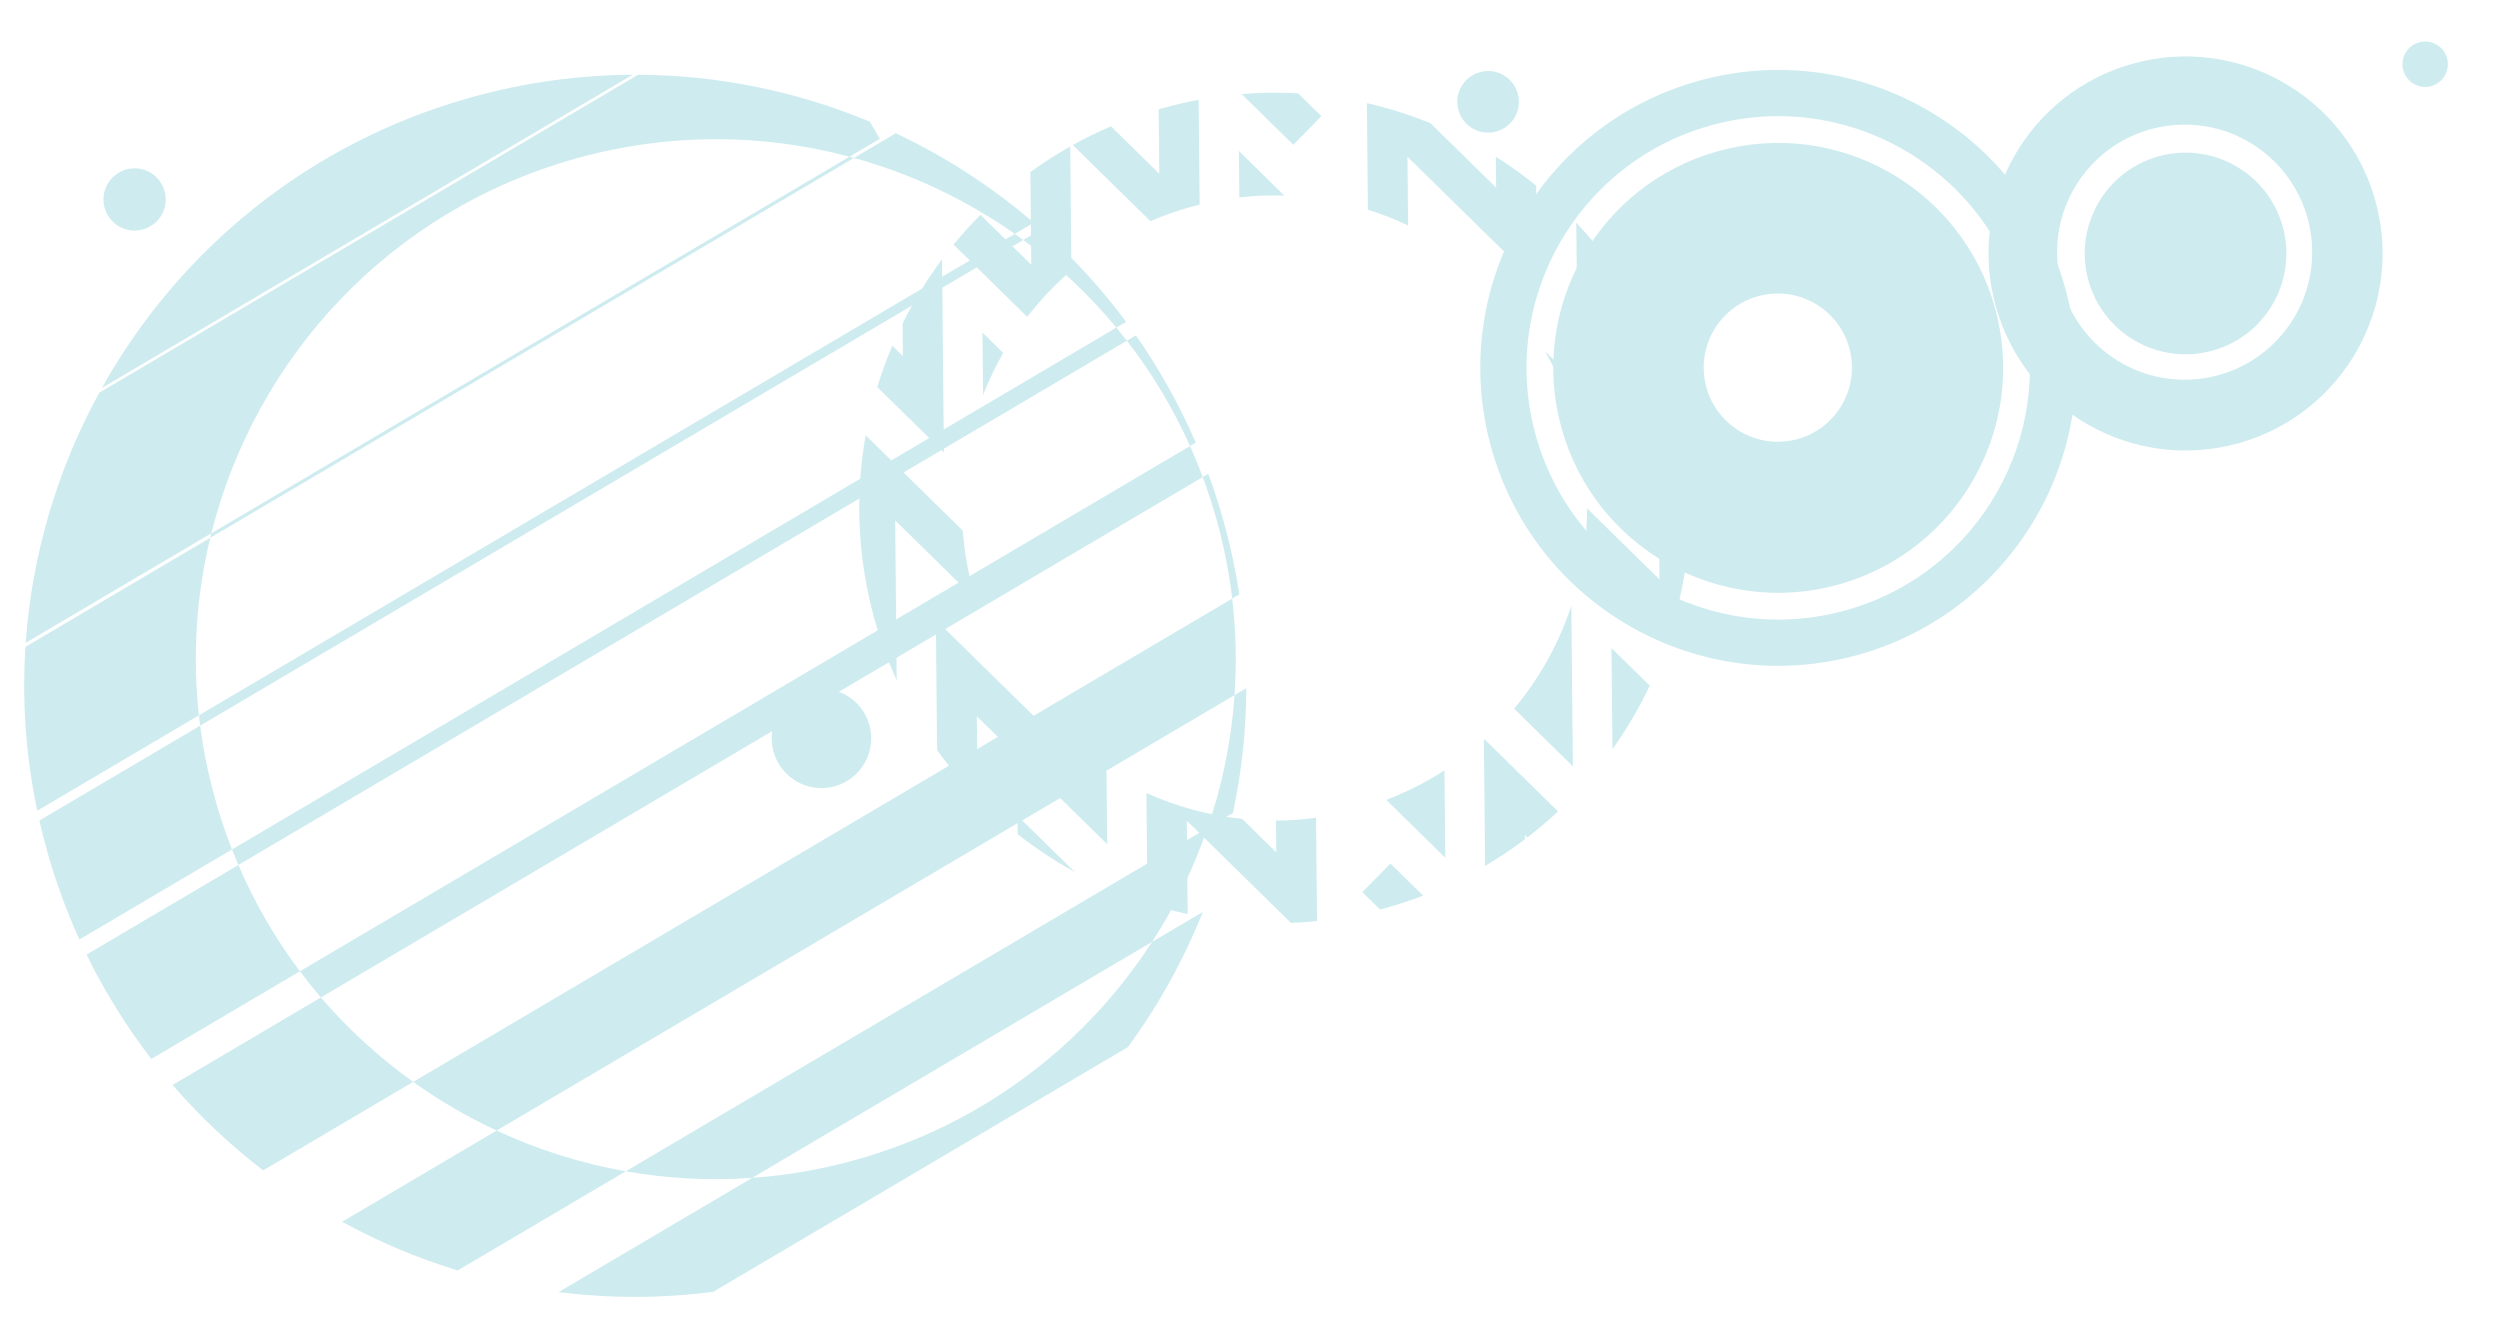
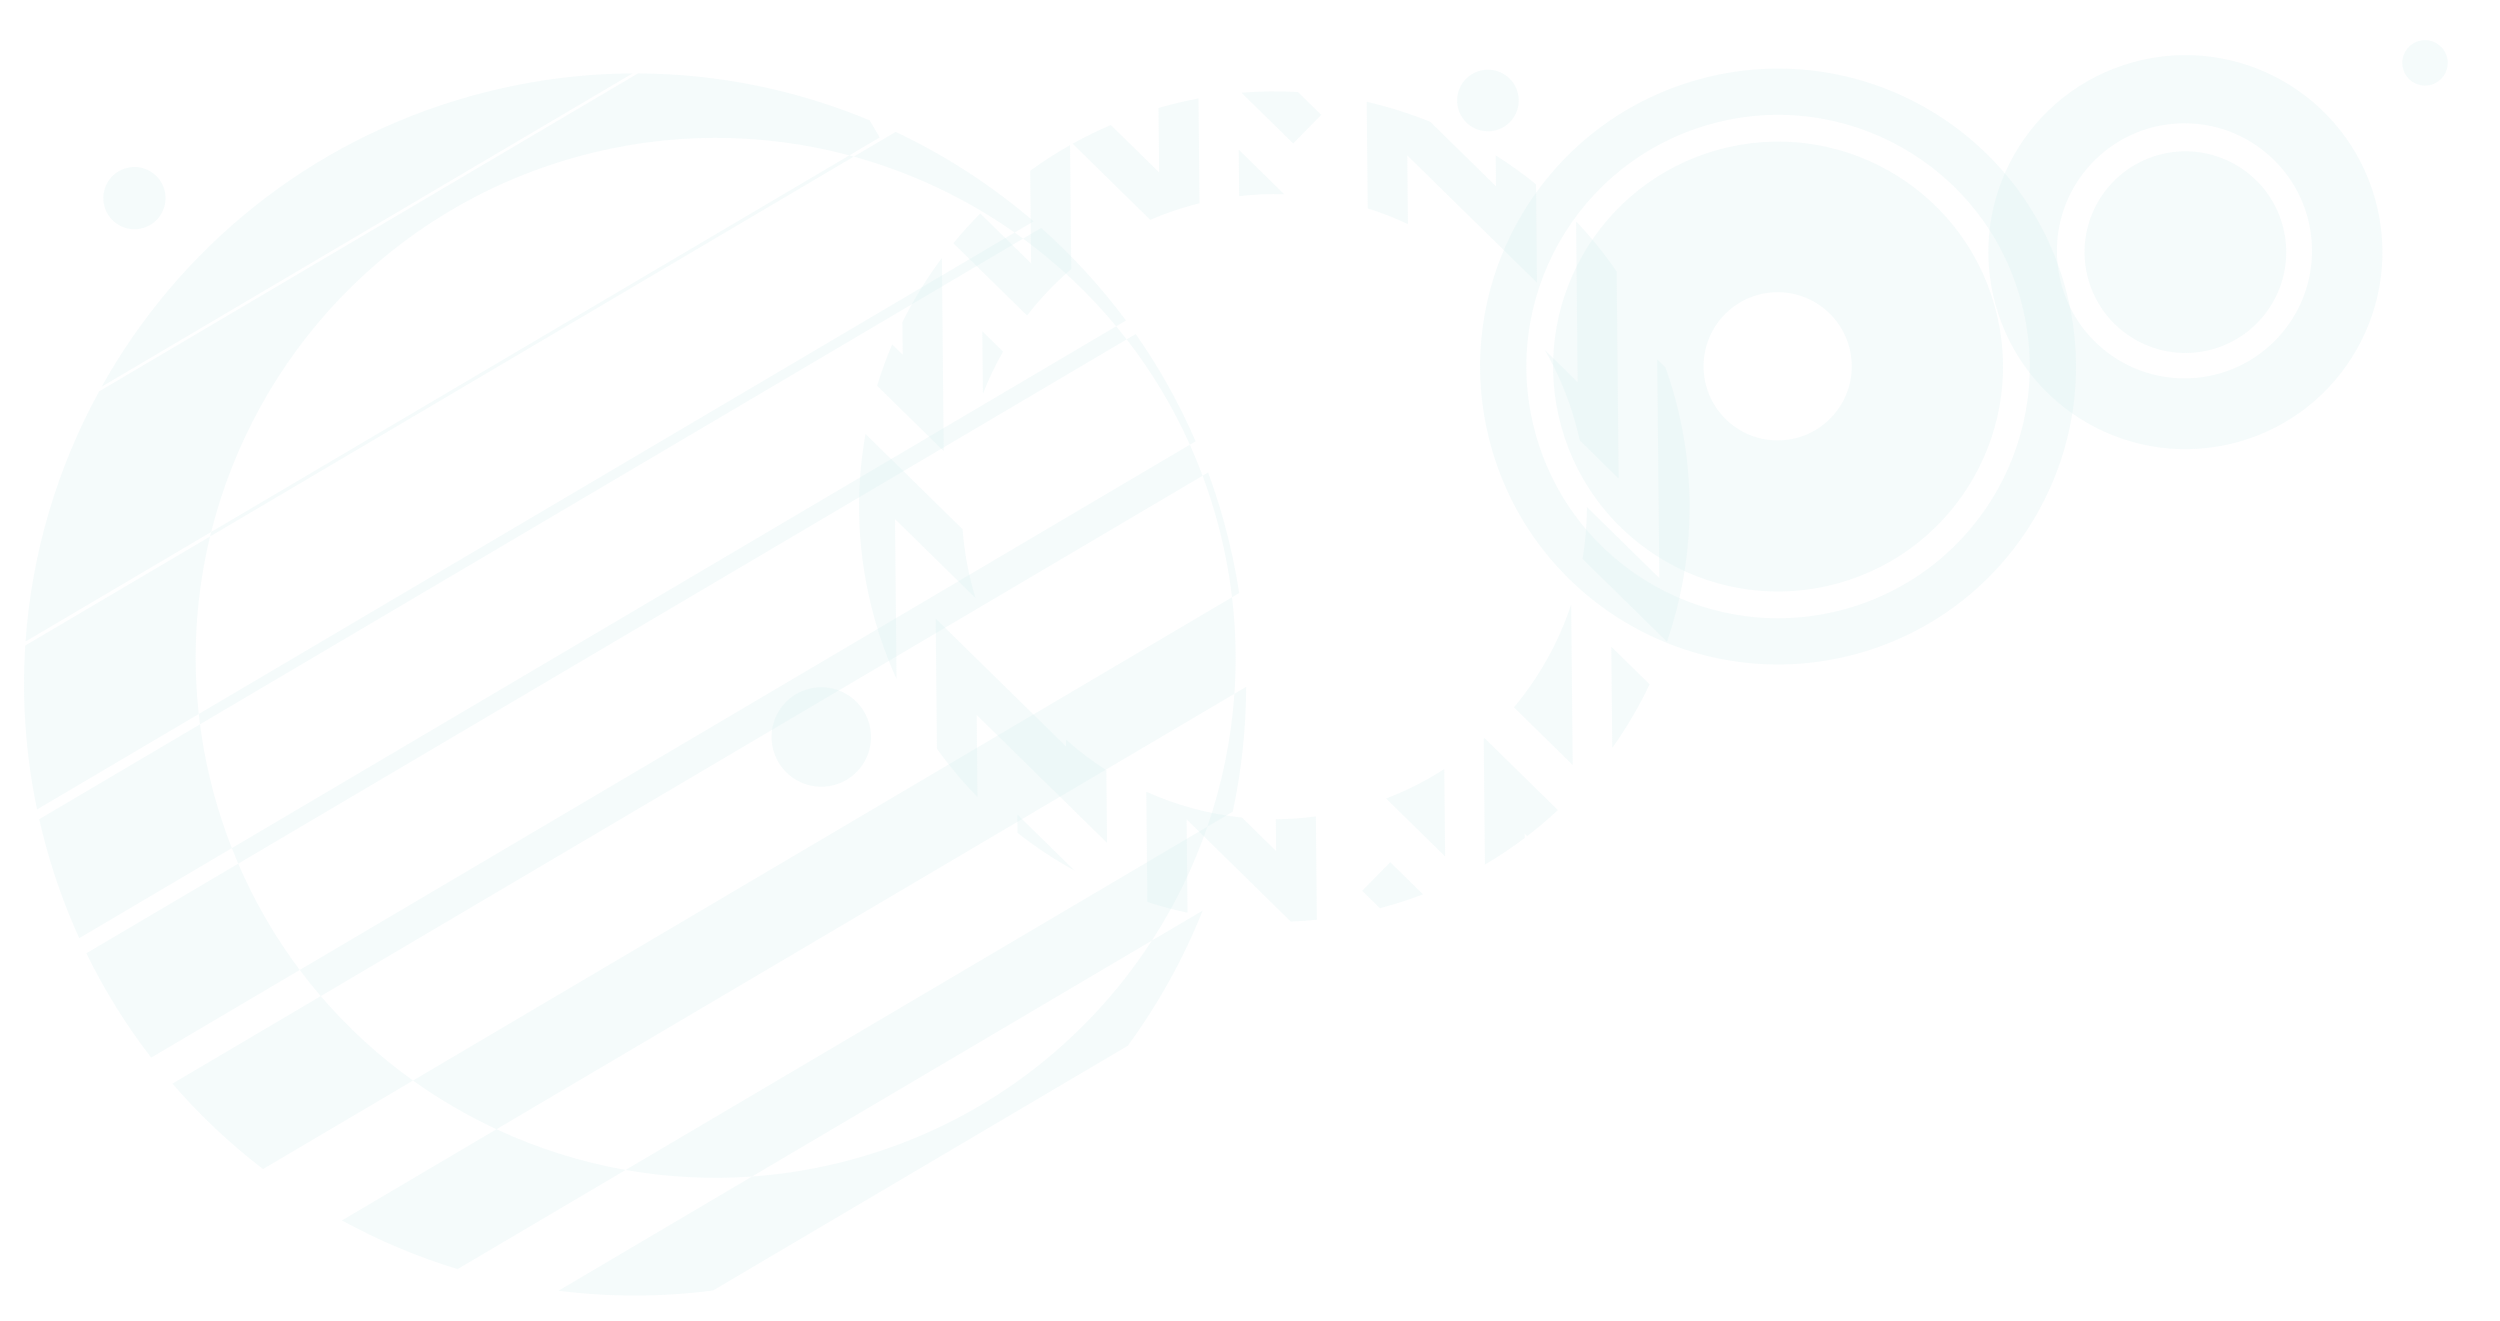
- <svg xmlns="http://www.w3.org/2000/svg" width="1871" height="989" viewBox="0 0 1871 989" fill="none">
-   <path fill-rule="evenodd" clip-rule="evenodd" d="M76.228 290.383L473.516 55.943C433.655 56.133 393.159 61.58 352.904 72.778C230.493 106.829 133.634 187.569 76.228 290.383ZM74.281 293.906C43.039 351.028 23.906 414.813 19.231 481.099L158.169 399.112C157.887 400.236 157.611 401.362 157.339 402.489L19.029 484.105C16.456 524.401 19.227 565.596 27.868 606.758L148.874 535.353C149.156 537.925 149.465 540.499 149.8 543.074L29.467 614.082C31.111 621.324 32.937 628.563 34.948 635.794C41.459 659.202 49.678 681.676 59.432 703.118L173.623 635.734C175.157 639.648 176.749 643.525 178.398 647.365L64.762 714.422C78.415 742.376 94.716 768.484 113.263 792.52L224.447 726.91C229.487 733.623 234.73 740.151 240.166 746.488L129.164 811.99C149.625 835.675 172.374 857.069 196.966 875.923L309.222 809.68C328.87 823.729 349.784 835.931 371.67 846.121L256.002 914.377C283.47 929.406 312.479 941.635 342.566 950.803L468.316 876.598C499.127 882.039 530.866 883.793 562.916 881.514L418.078 966.983C455.898 971.78 494.726 971.868 533.764 966.798L844.163 783.631C867.014 752.423 885.858 718.416 900.205 682.479L862.234 704.885C879.44 678.308 893.397 649.679 903.732 619.658L922.722 608.452C929.224 578.023 932.653 546.732 932.758 515.022L923.95 520.22C925.598 496.427 925.057 472.256 922.177 447.975L927.538 444.811C924.786 426.789 920.928 408.738 915.92 390.734C912.497 378.428 908.602 366.38 904.26 354.605L900.143 357.034C897.202 349.143 894.024 341.396 890.621 333.799L894.919 331.263C882.552 302.66 867.479 275.83 850.095 250.996L843.343 254.98C840.772 251.663 838.15 248.394 835.479 245.171L842.788 240.858C823.952 215.467 802.647 192.293 779.326 171.589L765.794 179.575C763.7 178.042 761.592 176.53 759.469 175.039L773.676 166.656C742.382 139.778 707.618 117.267 670.43 99.713L639.101 118.2C637.986 117.892 636.87 117.588 635.752 117.289L658.511 103.859L650.963 91.069C596.712 68.471 537.89 56.188 477.542 55.941L74.281 293.906ZM639.101 118.2L157.339 402.489C147.045 445.196 143.898 490.059 148.874 535.353L759.469 175.039C722.997 149.431 682.262 130.139 639.101 118.2ZM765.794 179.575L149.8 543.074C152.164 561.231 155.839 579.443 160.889 597.596C164.523 610.658 168.781 623.379 173.623 635.734L835.479 245.171C814.923 220.37 791.472 198.378 765.794 179.575ZM843.343 254.98L178.398 647.365C190.731 676.074 206.264 702.692 224.447 726.91L890.621 333.799C877.854 305.304 861.911 278.927 843.343 254.98ZM900.143 357.034L240.166 746.488C260.664 770.386 283.891 791.568 309.222 809.68L922.177 447.975C919.85 428.364 915.999 408.681 910.542 389.066C907.504 378.145 904.03 367.463 900.143 357.034ZM923.95 520.22L371.67 846.121C402.252 860.359 434.733 870.668 468.316 876.598L903.732 619.658C914.694 587.816 921.582 554.407 923.95 520.22ZM862.234 704.885L562.916 881.514C588.51 879.693 614.303 875.3 639.981 868.157C735.288 841.646 812.393 781.874 862.234 704.885ZM635.752 117.289L158.169 399.112C191.072 267.781 291.69 157.382 431.45 118.504C500.769 99.222 570.927 99.979 635.752 117.289Z" fill="#CEECEF" />
-   <path fill-rule="evenodd" clip-rule="evenodd" d="M1119.71 140.417L1070.58 92.216C1055.19 85.963 1039.27 80.927 1022.96 77.192L1023 81.406L1023.72 156.964C1034.04 160.204 1044.1 164.149 1053.84 168.758L1053.35 117.332L1124.55 187.193L1150.4 212.555L1150.05 176.343L1149.7 138.935C1140.06 131.121 1129.97 123.898 1119.49 117.302L1119.71 140.417ZM730.198 448.588C729.619 446.692 729.062 444.783 728.527 442.862C724.284 427.609 721.655 412.288 720.538 397.082L665.12 342.708L647.858 325.772C639.924 370.203 641.591 417.064 654.495 463.455C658.912 479.332 664.484 494.577 671.096 509.124L669.958 389.484L730.198 448.588ZM735.721 295.774C739.957 284.854 745.001 274.274 750.802 264.125L735.275 248.891L735.62 285.102L735.721 295.774ZM768.783 237.163L713.636 183.055C719.968 175.325 726.683 167.887 733.762 160.774L771.804 198.1L771.145 128.754C780.647 121.847 790.596 115.445 800.964 109.598L801.846 202.367C789.597 212.851 778.532 224.528 768.783 237.163ZM860.951 165.521L802.868 108.533C812.077 103.425 821.612 98.752 831.453 94.55L867.604 130.02L867.146 81.809C868.286 81.478 869.429 81.153 870.575 80.834C879.4 78.38 888.241 76.332 897.079 74.679L897.825 153.117C895.606 153.666 893.387 154.249 891.17 154.865C880.722 157.772 870.638 161.343 860.951 165.521ZM927.499 147.765L927.169 112.979L953.018 138.341L961.194 146.363C950.054 146.017 938.798 146.47 927.499 147.765ZM797.908 554.524C807.366 562.967 817.478 570.614 828.127 577.398L828.3 595.601L828.645 631.813L802.796 606.451L731.079 536.085L731.663 597.475C720.708 586.294 710.552 574.235 701.318 561.367L700.736 500.159L700.391 463.948L726.24 489.31L797.957 559.675L797.908 554.524ZM1182.41 330.596C1181.46 326.231 1180.38 321.867 1179.17 317.508C1173.73 297.961 1165.96 279.688 1156.26 262.905L1180.83 287.018L1179.69 166.693C1190.7 178.322 1200.86 190.86 1210.05 204.234L1211.17 322.944L1211.52 359.156L1185.67 333.794L1182.41 330.596ZM929.65 612.867L955.166 637.903L954.94 614.116C964.874 614.063 974.885 613.373 984.921 612.015L985.509 673.829L985.657 689.318C979.146 689.996 972.647 690.464 966.168 690.727L960.005 684.679L888.204 614.231L888.868 684.096C878.688 681.91 868.65 679.218 858.79 676.04L858.006 593.526C880.519 603.655 904.689 610.265 929.65 612.867ZM1037.47 598.614L1055.8 616.6L1081.65 641.962L1081.31 605.75L1081.03 576.528C1067.54 585.264 1052.98 592.7 1037.47 598.614ZM1110.54 553.875C1110.73 553.702 1110.92 553.529 1111.11 553.356L1136.38 578.145L1166.04 607.247C1158.73 614.089 1151.07 620.597 1143.07 626.74L1141.22 624.921L1141.25 628.129C1131.77 635.301 1121.82 641.962 1111.44 648.06L1110.87 588.994L1110.54 553.875ZM1133.15 530.375C1152.14 507.664 1166.7 481.508 1176 453.388L1176.79 537.32L1177.14 573.532L1151.29 548.17L1133.15 530.375ZM1184.49 419.267C1186.65 406.552 1187.77 393.58 1187.78 380.469L1241.95 433.619L1240.74 306.157L1240.4 269.946L1246.6 276.033C1249.02 282.864 1251.22 289.826 1253.2 296.915C1270.72 359.922 1267.52 423.799 1247.69 481.275L1246.79 480.395L1184.49 419.267ZM675.716 266.473L667.834 258.739C663.538 268.836 659.771 279.171 656.555 289.701L680.555 313.249L706.404 338.611L706.059 302.399L705.029 194.055C693.746 209.161 683.857 225.255 675.485 242.122L675.716 266.473ZM967.928 108.367L929.219 70.388C943.427 69.243 957.564 69.092 971.546 69.888L988.938 86.953L967.928 108.367ZM1231.87 510.36L1234.69 513.127C1226.8 529.779 1217.44 545.713 1206.74 560.725L1206.37 521.209L1206.02 484.998L1231.87 510.36ZM1037.12 679.535C1046.68 676.875 1056.01 673.796 1065.1 670.323L1040.58 646.266L1019.57 667.679L1032.83 680.694C1034.26 680.318 1035.69 679.932 1037.12 679.535ZM761.643 624.348C775.091 634.917 789.376 644.353 804.336 652.566L787.361 635.911L761.512 610.549L761.643 624.348Z" fill="#CEECEF" />
-   <circle cx="614.781" cy="552.571" r="37.228" transform="rotate(-15.5449 614.781 552.571)" fill="#CEECEF" />
-   <circle cx="100.728" cy="149.268" r="23.292" transform="rotate(-15.5449 100.728 149.268)" fill="#CEECEF" />
-   <circle cx="1635.67" cy="189.706" r="75.463" transform="rotate(-15.5449 1635.67 189.706)" fill="#CEECEF" />
-   <circle cx="1815" cy="48.067" r="17.001" transform="rotate(-15.5449 1815 48.0669)" fill="#CEECEF" />
-   <circle cx="1113.69" cy="76.213" r="23.061" transform="rotate(-15.5449 1113.69 76.2128)" fill="#CEECEF" />
-   <path fill-rule="evenodd" clip-rule="evenodd" d="M1675.19 331.753C1753.64 309.93 1799.55 228.643 1777.72 150.193C1755.9 71.742 1674.61 25.836 1596.16 47.659C1517.71 69.481 1471.81 150.769 1493.63 229.219C1515.45 307.669 1596.74 353.575 1675.19 331.753ZM1638.82 284.097C1691.49 281.98 1732.47 237.564 1730.36 184.89C1728.24 132.216 1683.82 91.232 1631.15 93.349C1578.48 95.466 1537.49 139.882 1539.61 192.556C1541.73 245.23 1586.14 286.214 1638.82 284.097Z" fill="#CEECEF" />
-   <path fill-rule="evenodd" clip-rule="evenodd" d="M1545.61 215.576C1578.6 334.198 1509.19 457.11 1390.57 490.107C1271.95 523.104 1149.03 453.691 1116.04 335.069C1083.04 216.447 1152.45 93.535 1271.07 60.538C1389.7 27.541 1512.61 96.954 1545.61 215.576ZM1375.93 437.499C1465.5 412.584 1517.91 319.777 1493 230.21C1468.08 140.643 1375.28 88.231 1285.71 113.146C1196.14 138.061 1143.73 230.867 1168.65 320.435C1193.56 410.002 1286.37 462.414 1375.93 437.499ZM1381.29 456.767C1481.5 428.892 1540.14 325.059 1512.27 224.85C1484.39 124.641 1380.56 66.003 1280.35 93.878C1180.14 121.753 1121.5 225.586 1149.38 325.795C1177.25 426.004 1281.08 484.642 1381.29 456.767ZM1332.75 330.552C1363.36 329.323 1387.17 303.516 1385.94 272.913C1384.71 242.309 1358.9 218.497 1328.3 219.727C1297.69 220.957 1273.88 246.763 1275.11 277.367C1276.34 307.97 1302.15 331.782 1332.75 330.552Z" fill="#CEECEF" />
+ <svg xmlns="http://www.w3.org/2000/svg" width="1871" height="988" viewBox="0 0 1871 988" fill="none">
+   <path fill-rule="evenodd" clip-rule="evenodd" d="M76.103 289.385L473.391 54.945C433.53 55.135 393.034 60.582 352.779 71.78C230.368 105.831 133.509 186.571 76.103 289.385ZM74.156 292.908C42.914 350.03 23.781 413.815 19.106 480.101L158.044 398.114C157.762 399.238 157.486 400.364 157.214 401.491L18.904 483.107C16.331 523.403 19.102 564.598 27.743 605.76L148.749 534.355C149.031 536.927 149.34 539.501 149.675 542.075L29.342 613.084C30.986 620.326 32.812 627.565 34.823 634.796C41.334 658.204 49.553 680.678 59.307 702.12L173.498 634.736C175.032 638.65 176.624 642.527 178.273 646.367L64.637 713.424C78.29 741.378 94.591 767.486 113.138 791.522L224.322 725.912C229.362 732.624 234.605 739.153 240.041 745.49L129.039 810.992C149.5 834.677 172.249 856.071 196.841 874.925L309.097 808.682C328.745 822.731 349.659 834.933 371.545 845.123L255.877 913.379C283.345 928.408 312.354 940.637 342.441 949.805L468.191 875.6C499.002 881.041 530.741 882.795 562.791 880.516L417.953 965.985C455.773 970.782 494.601 970.87 533.639 965.8L844.038 782.633C866.889 751.425 885.733 717.418 900.08 681.481L862.109 703.887C879.315 677.31 893.272 648.681 903.607 618.66L922.597 607.454C929.099 577.025 932.528 545.734 932.633 514.024L923.825 519.222C925.473 495.428 924.932 471.258 922.052 446.976L927.413 443.813C924.661 425.791 920.803 407.74 915.795 389.736C912.372 377.43 908.477 365.382 904.135 353.607L900.018 356.036C897.077 348.145 893.899 340.398 890.496 332.801L894.794 330.265C882.427 301.661 867.354 274.832 849.97 249.998L843.218 253.982C840.647 250.665 838.025 247.396 835.354 244.173L842.663 239.86C823.827 214.469 802.522 191.295 779.201 170.591L765.669 178.577C763.575 177.044 761.467 175.532 759.344 174.041L773.551 165.658C742.257 138.78 707.493 116.269 670.305 98.715L638.976 117.202C637.861 116.893 636.745 116.59 635.627 116.291L658.386 102.861L650.838 90.07C596.587 67.473 537.765 55.19 477.417 54.943L74.156 292.908ZM638.976 117.202L157.214 401.491C146.92 444.198 143.773 489.061 148.749 534.355L759.344 174.041C722.872 148.433 682.137 129.141 638.976 117.202ZM765.669 178.577L149.675 542.075C152.039 560.233 155.714 578.444 160.764 596.598C164.398 609.66 168.656 622.381 173.498 634.736L835.354 244.173C814.798 219.372 791.347 197.38 765.669 178.577ZM843.218 253.982L178.273 646.367C190.606 675.076 206.139 701.694 224.322 725.912L890.496 332.801C877.729 304.306 861.786 277.929 843.218 253.982ZM900.018 356.036L240.041 745.49C260.539 769.388 283.766 790.57 309.097 808.682L922.052 446.976C919.725 427.366 915.874 407.683 910.417 388.068C907.379 377.147 903.905 366.465 900.018 356.036ZM923.825 519.222L371.545 845.123C402.127 859.361 434.608 869.67 468.191 875.6L903.607 618.66C914.569 586.817 921.457 553.409 923.825 519.222ZM862.109 703.887L562.791 880.516C588.385 878.695 614.178 874.302 639.856 867.159C735.163 840.648 812.268 780.876 862.109 703.887ZM635.627 116.291L158.044 398.114C190.947 266.783 291.565 156.384 431.325 117.506C500.644 98.224 570.802 98.981 635.627 116.291Z" fill="#CEECEF" fill-opacity="0.2" />
+   <path fill-rule="evenodd" clip-rule="evenodd" d="M1119.59 139.419L1070.46 91.218C1055.07 84.965 1039.14 79.929 1022.84 76.194L1022.88 80.408L1023.6 155.966C1033.91 159.206 1043.97 163.151 1053.71 167.76L1053.22 116.334L1124.42 186.195L1150.27 211.557L1149.93 175.345L1149.57 137.937C1139.93 130.123 1129.84 122.9 1119.37 116.304L1119.59 139.419ZM730.073 447.59C729.494 445.694 728.937 443.785 728.402 441.864C724.159 426.611 721.53 411.29 720.413 396.084L664.995 341.71L647.733 324.774C639.799 369.205 641.466 416.066 654.37 462.457C658.787 478.334 664.359 493.579 670.971 508.126L669.833 388.486L730.073 447.59ZM735.596 294.776C739.832 283.856 744.876 273.276 750.677 263.127L735.15 247.893L735.495 284.104L735.596 294.776ZM768.658 236.165L713.511 182.057C719.843 174.327 726.558 166.889 733.637 159.776L771.679 197.102L771.02 127.756C780.522 120.849 790.471 114.447 800.839 108.6L801.721 201.369C789.472 211.853 778.407 223.53 768.658 236.165ZM860.826 164.523L802.743 107.535C811.952 102.427 821.487 97.754 831.328 93.552L867.479 129.022L867.021 80.811C868.161 80.48 869.304 80.155 870.45 79.836C879.275 77.382 888.116 75.334 896.954 73.681L897.7 152.119C895.481 152.668 893.262 153.251 891.045 153.867C880.597 156.774 870.513 160.345 860.826 164.523ZM927.374 146.767L927.044 111.981L952.893 137.343L961.069 145.365C949.929 145.019 938.673 145.472 927.374 146.767ZM797.783 553.526C807.241 561.969 817.353 569.616 828.002 576.4L828.175 594.603L828.52 630.815L802.671 605.453L730.954 535.087L731.538 596.477C720.583 585.296 710.427 573.237 701.193 560.369L700.611 499.161L700.266 462.95L726.115 488.312L797.832 558.677L797.783 553.526ZM1182.29 329.598C1181.33 325.233 1180.25 320.869 1179.04 316.51C1173.6 296.963 1165.84 278.69 1156.13 261.907L1180.71 286.02L1179.56 165.695C1190.57 177.324 1200.74 189.862 1209.92 203.236L1211.05 321.946L1211.39 358.158L1185.55 332.796L1182.29 329.598ZM929.525 611.869L955.041 636.905L954.815 613.118C964.749 613.065 974.76 612.375 984.796 611.017L985.384 672.831L985.532 688.32C979.021 688.998 972.522 689.466 966.043 689.729L959.88 683.681L888.079 613.233L888.743 683.098C878.563 680.912 868.525 678.22 858.665 675.042L857.881 592.528C880.394 602.657 904.564 609.267 929.525 611.869ZM1037.35 597.616L1055.68 615.602L1081.53 640.964L1081.18 604.752L1080.91 575.53C1067.41 584.266 1052.85 591.702 1037.35 597.616ZM1110.42 552.877C1110.61 552.704 1110.8 552.531 1110.99 552.358L1136.25 577.147L1165.92 606.249C1158.61 613.091 1150.94 619.599 1142.95 625.741L1141.09 623.923L1141.12 627.131C1131.64 634.302 1121.69 640.964 1111.31 647.062L1110.75 587.996L1110.42 552.877ZM1133.03 529.377C1152.02 506.666 1166.58 480.51 1175.87 452.39L1176.67 536.322L1177.01 572.534L1151.16 547.172L1133.03 529.377ZM1184.36 418.269C1186.53 405.554 1187.65 392.581 1187.66 379.471L1241.83 432.621L1240.61 305.159L1240.27 268.948L1246.47 275.035C1248.9 281.866 1251.1 288.828 1253.07 295.917C1270.6 358.924 1267.39 422.801 1247.56 480.277L1246.67 479.397L1184.36 418.269ZM675.591 265.475L667.709 257.741C663.413 267.838 659.646 278.173 656.43 288.703L680.43 312.251L706.279 337.612L705.934 301.401L704.904 193.057C693.621 208.162 683.732 224.257 675.36 241.123L675.591 265.475ZM967.803 107.368L929.094 69.39C943.302 68.245 957.439 68.094 971.421 68.89L988.813 85.954L967.803 107.368ZM1231.75 509.362L1234.57 512.129C1226.67 528.781 1217.32 544.715 1206.62 559.727L1206.24 520.211L1205.9 484L1231.75 509.362ZM1036.99 678.537C1046.55 675.877 1055.89 672.798 1064.97 669.325L1040.45 645.267L1019.44 666.681L1032.71 679.696C1034.14 679.32 1035.56 678.934 1036.99 678.537ZM761.518 623.35C774.966 633.919 789.251 643.355 804.211 651.568L787.236 634.913L761.387 609.551L761.518 623.35Z" fill="#CEECEF" fill-opacity="0.2" />
+   <circle cx="614.656" cy="551.573" r="37.228" transform="rotate(-15.5449 614.656 551.573)" fill="#CEECEF" fill-opacity="0.2" />
+   <circle cx="100.603" cy="148.27" r="23.292" transform="rotate(-15.5449 100.603 148.27)" fill="#CEECEF" fill-opacity="0.2" />
+   <circle cx="1635.55" cy="188.708" r="75.463" transform="rotate(-15.5449 1635.55 188.708)" fill="#CEECEF" fill-opacity="0.2" />
+   <circle cx="1814.87" cy="47.069" r="17.001" transform="rotate(-15.5449 1814.87 47.0688)" fill="#CEECEF" fill-opacity="0.2" />
+   <circle cx="1113.57" cy="75.215" r="23.061" transform="rotate(-15.5449 1113.57 75.2148)" fill="#CEECEF" fill-opacity="0.2" />
+   <path fill-rule="evenodd" clip-rule="evenodd" d="M1675.06 330.755C1753.51 308.932 1799.42 227.645 1777.6 149.195C1755.78 70.744 1674.49 24.838 1596.04 46.661C1517.59 68.483 1471.68 149.771 1493.5 228.221C1515.33 306.671 1596.61 352.577 1675.06 330.755ZM1638.69 283.099C1691.37 280.982 1732.35 236.566 1730.23 183.892C1728.12 131.218 1683.7 90.234 1631.03 92.351C1578.35 94.468 1537.37 138.884 1539.48 191.558C1541.6 244.232 1586.02 285.216 1638.69 283.099Z" fill="#CEECEF" fill-opacity="0.2" />
+   <path fill-rule="evenodd" clip-rule="evenodd" d="M1545.48 214.578C1578.48 333.2 1509.07 456.112 1390.44 489.109C1271.82 522.106 1148.91 452.693 1115.91 334.071C1082.91 215.449 1152.33 92.537 1270.95 59.54C1389.57 26.542 1512.48 95.956 1545.48 214.578ZM1375.81 436.501C1465.38 411.586 1517.79 318.779 1492.87 229.212C1467.96 139.645 1375.15 87.233 1285.58 112.148C1196.02 137.063 1143.61 229.869 1168.52 319.437C1193.43 409.004 1286.24 461.416 1375.81 436.501ZM1381.17 455.769C1481.38 427.894 1540.02 324.061 1512.14 223.852C1484.27 123.643 1380.43 65.005 1280.22 92.88C1180.01 120.755 1121.38 224.588 1149.25 324.797C1177.13 425.006 1280.96 483.644 1381.17 455.769ZM1332.63 329.554C1363.23 328.325 1387.04 302.518 1385.81 271.915C1384.58 241.311 1358.78 217.499 1328.17 218.729C1297.57 219.959 1273.76 245.765 1274.99 276.369C1276.22 306.972 1302.02 330.784 1332.63 329.554Z" fill="#CEECEF" fill-opacity="0.2" />
</svg>
